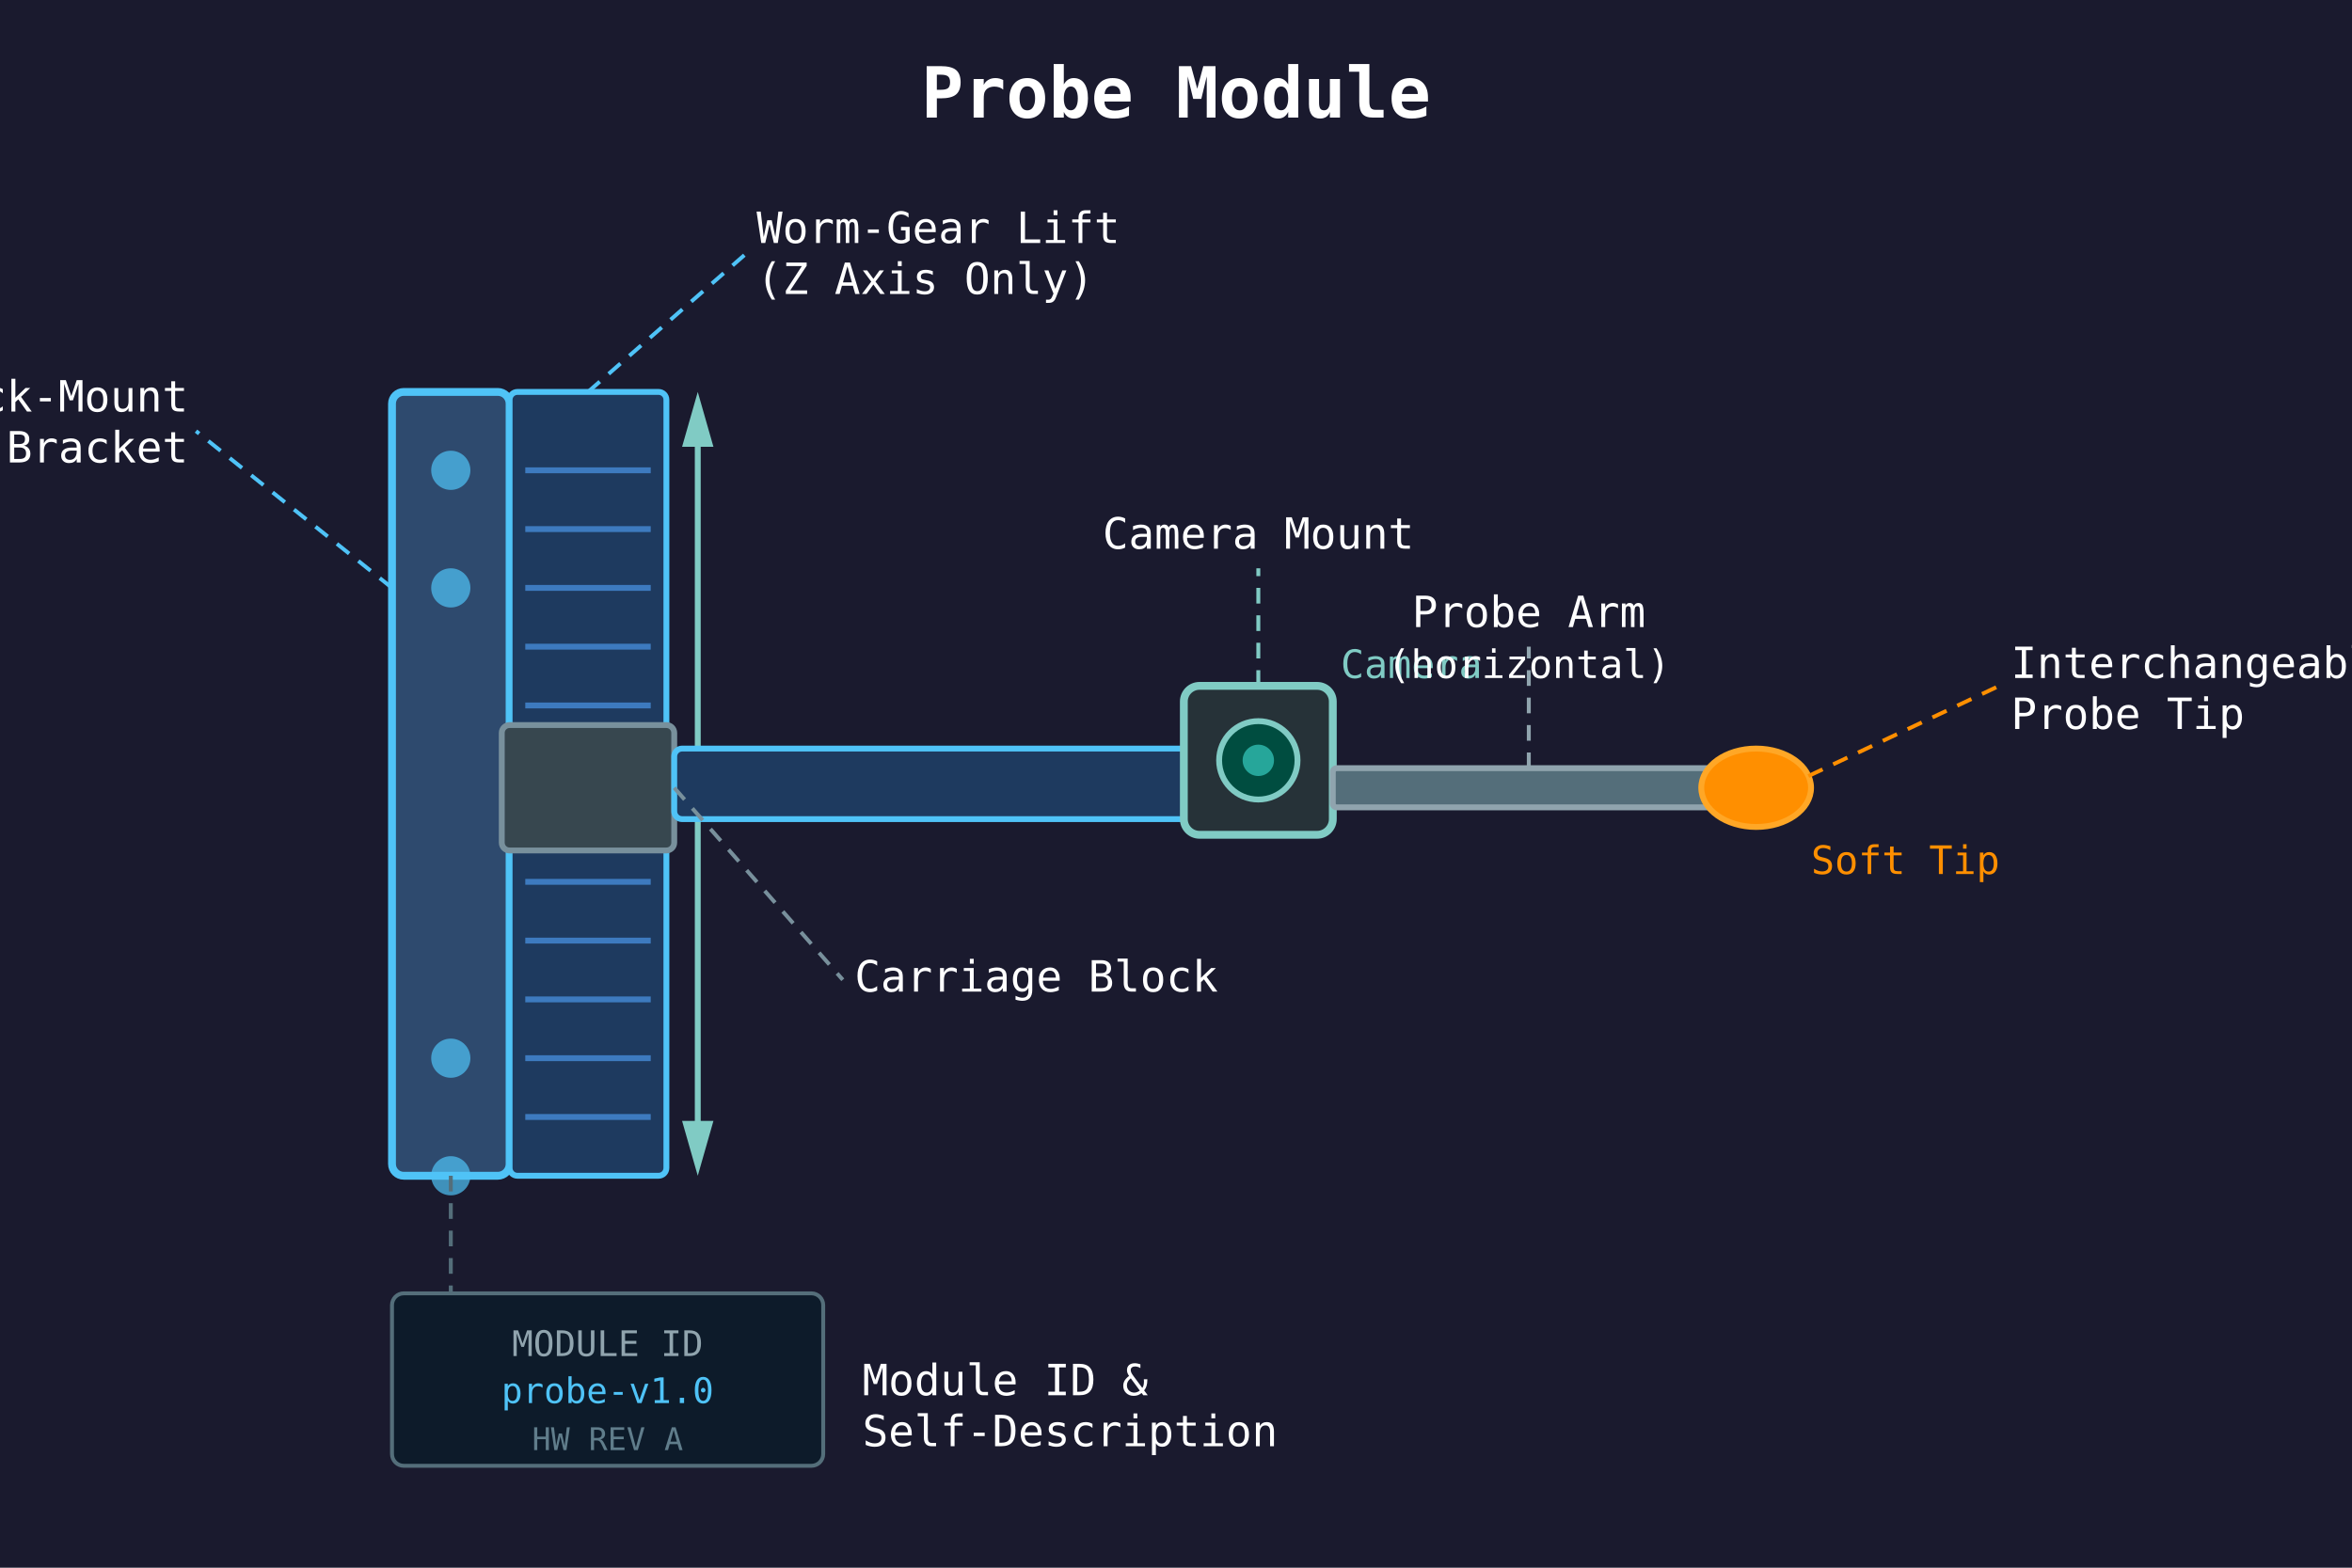
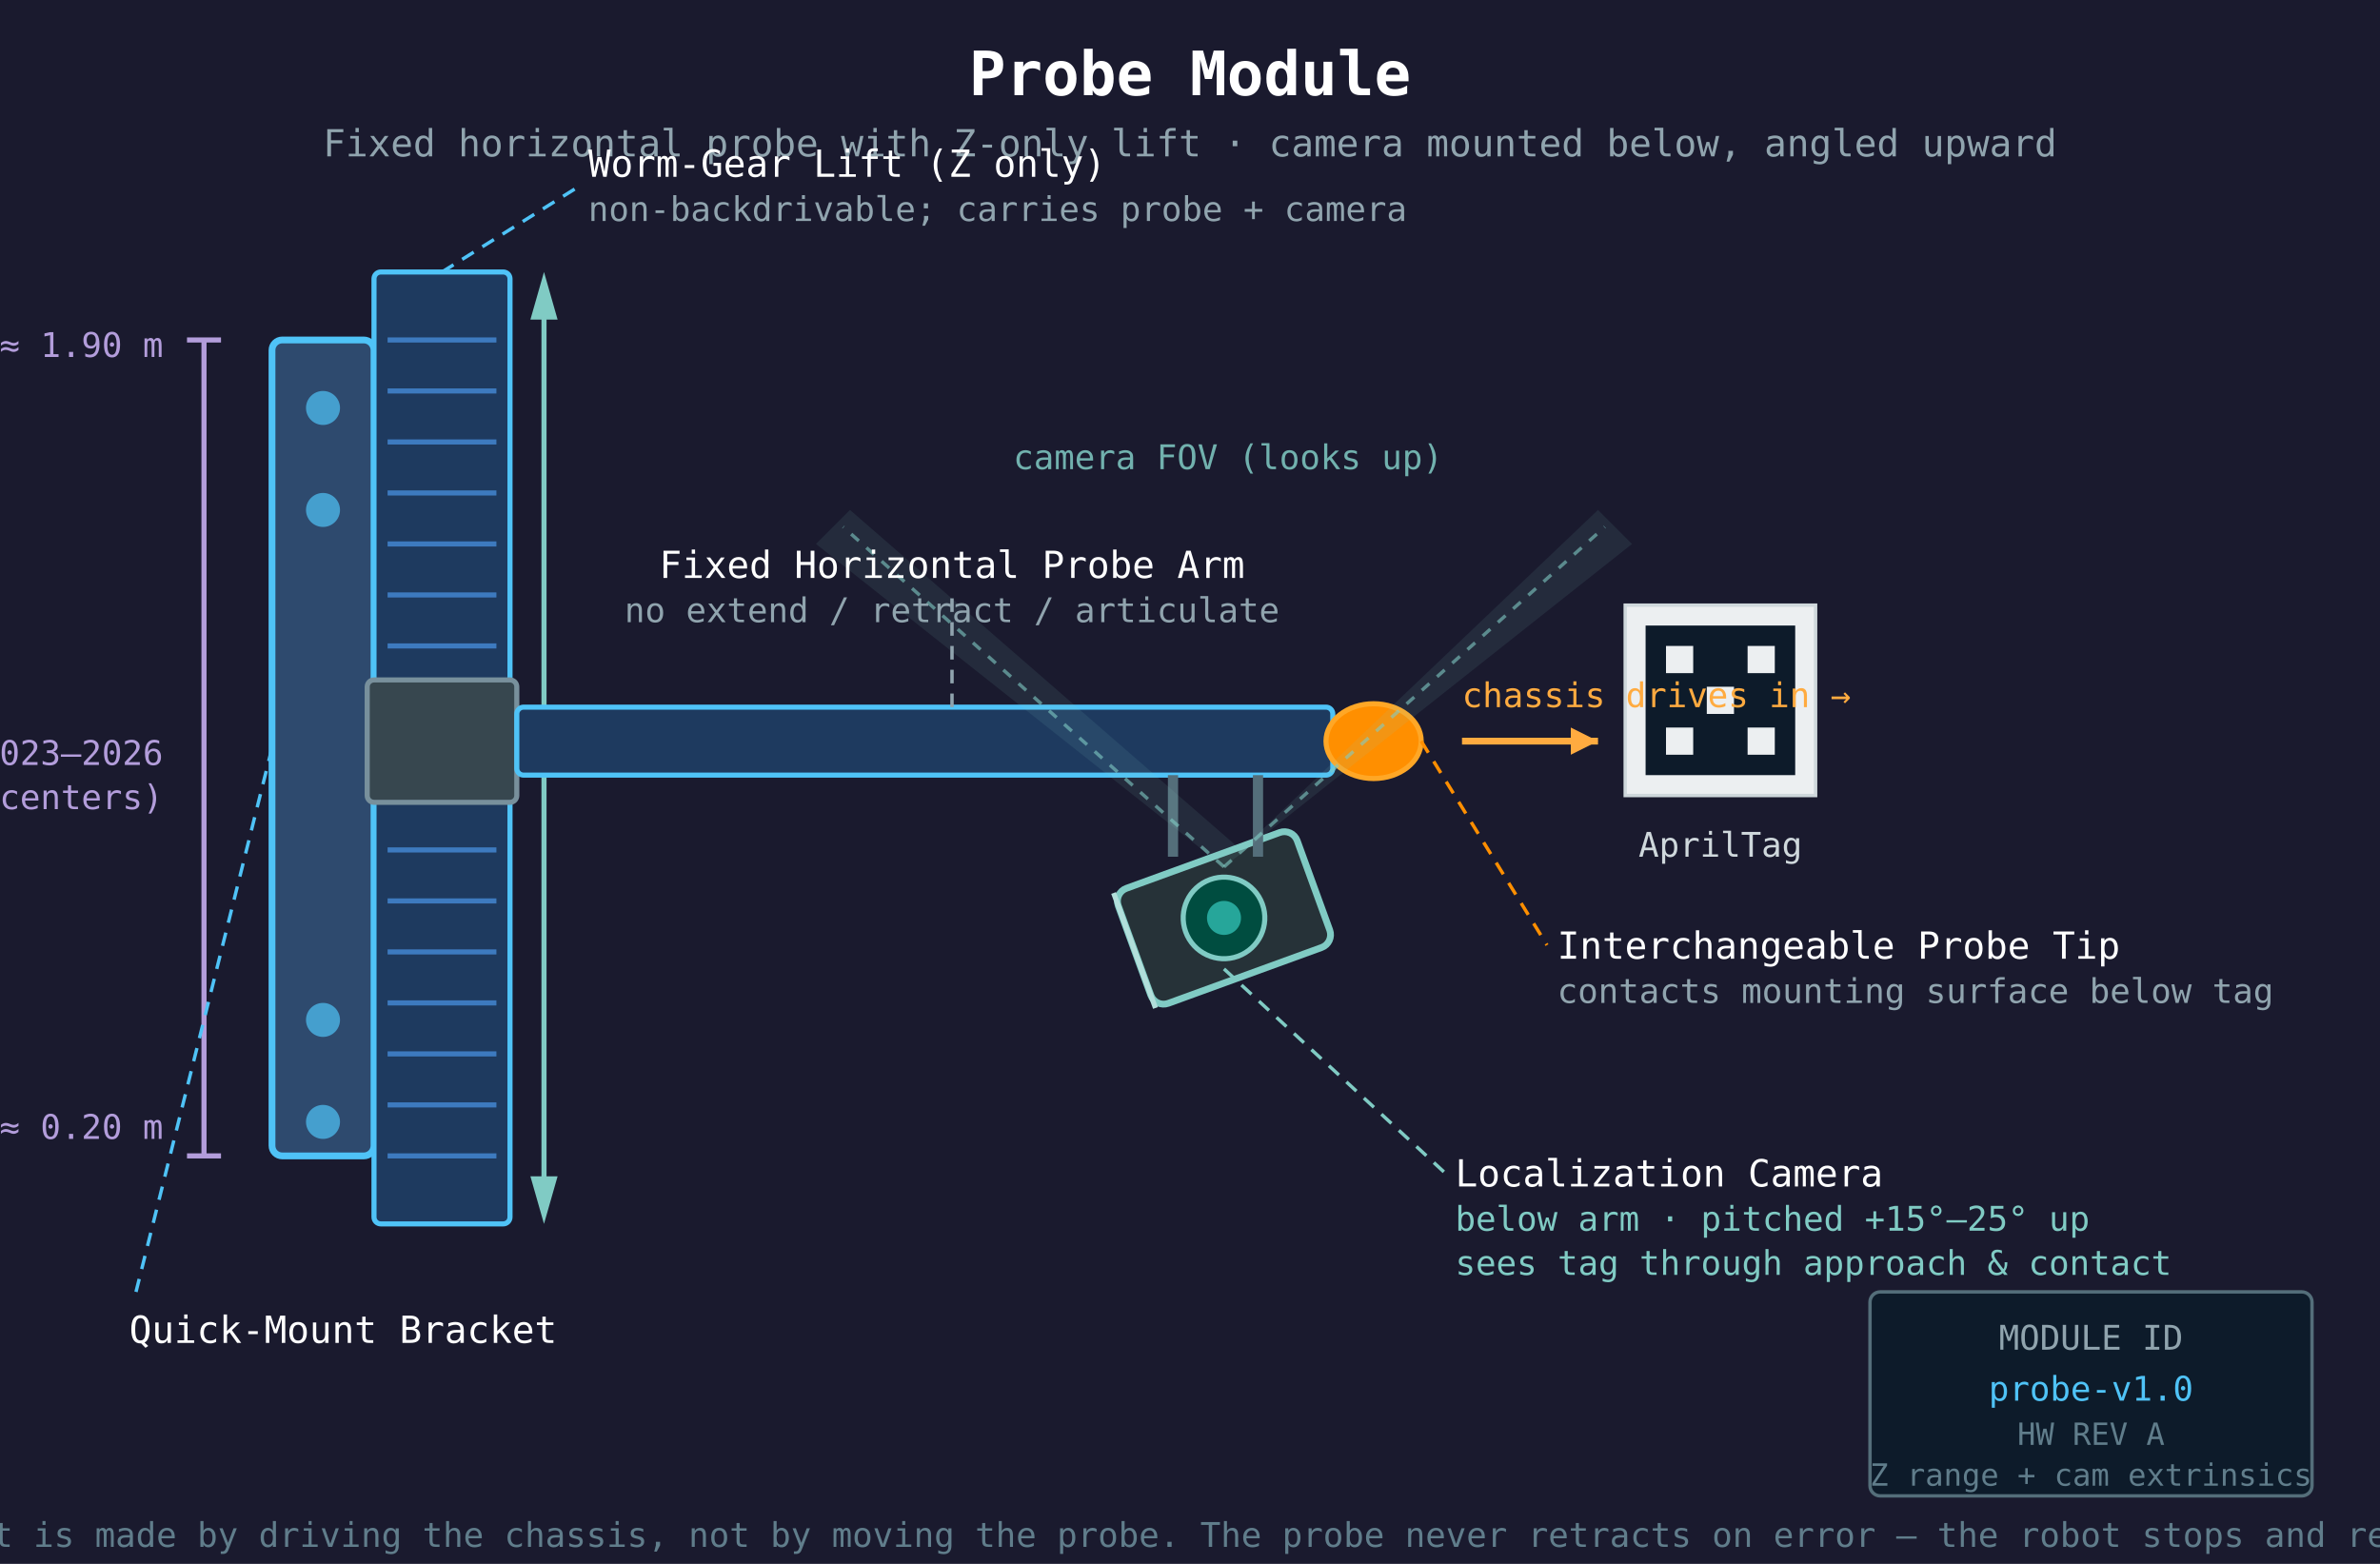
- <svg xmlns="http://www.w3.org/2000/svg" viewBox="0 0 600 400" font-family="monospace, sans-serif">
-   <rect width="600" height="400" fill="#1a1a2e" />
-   <text x="300" y="30" text-anchor="middle" fill="white" font-size="18" font-weight="bold">Probe Module</text>
-   <rect x="100" y="100" width="30" height="200" fill="#2e4a6e" stroke="#4fc3f7" stroke-width="2" rx="3" />
-   <circle cx="115" cy="120" r="5" fill="#4fc3f7" opacity="0.7" />
-   <circle cx="115" cy="150" r="5" fill="#4fc3f7" opacity="0.7" />
-   <circle cx="115" cy="270" r="5" fill="#4fc3f7" opacity="0.7" />
-   <circle cx="115" cy="300" r="5" fill="#4fc3f7" opacity="0.7" />
-   <rect x="130" y="100" width="40" height="200" fill="#1e3a5f" stroke="#4fc3f7" stroke-width="1.5" rx="2" />
-   <line x1="134" y1="120" x2="166" y2="120" stroke="#3d7abf" stroke-width="1.5" />
-   <line x1="134" y1="135" x2="166" y2="135" stroke="#3d7abf" stroke-width="1.5" />
-   <line x1="134" y1="150" x2="166" y2="150" stroke="#3d7abf" stroke-width="1.5" />
-   <line x1="134" y1="165" x2="166" y2="165" stroke="#3d7abf" stroke-width="1.5" />
-   <line x1="134" y1="180" x2="166" y2="180" stroke="#3d7abf" stroke-width="1.5" />
-   <line x1="134" y1="195" x2="166" y2="195" stroke="#3d7abf" stroke-width="1.5" />
-   <line x1="134" y1="210" x2="166" y2="210" stroke="#3d7abf" stroke-width="1.5" />
-   <line x1="134" y1="225" x2="166" y2="225" stroke="#3d7abf" stroke-width="1.5" />
-   <line x1="134" y1="240" x2="166" y2="240" stroke="#3d7abf" stroke-width="1.5" />
-   <line x1="134" y1="255" x2="166" y2="255" stroke="#3d7abf" stroke-width="1.5" />
-   <line x1="134" y1="270" x2="166" y2="270" stroke="#3d7abf" stroke-width="1.5" />
-   <line x1="134" y1="285" x2="166" y2="285" stroke="#3d7abf" stroke-width="1.5" />
-   <line x1="178" y1="110" x2="178" y2="290" stroke="#80cbc4" stroke-width="1.5" />
-   <polygon points="178,100 174,114 182,114" fill="#80cbc4" />
-   <polygon points="178,300 174,286 182,286" fill="#80cbc4" />
-   <text x="185" y="205" fill="#80cbc4" font-size="10">Z</text>
-   <rect x="128" y="185" width="44" height="32" fill="#37474f" stroke="#78909c" stroke-width="1.5" rx="2" />
-   <rect x="172" y="191" width="160" height="18" fill="#1e3a5f" stroke="#4fc3f7" stroke-width="1.5" rx="2" />
-   <rect x="302" y="175" width="38" height="38" fill="#263238" stroke="#80cbc4" stroke-width="2" rx="4" />
-   <circle cx="321" cy="194" r="10" fill="#004d40" stroke="#80cbc4" stroke-width="1.5" />
-   <circle cx="321" cy="194" r="4" fill="#26a69a" />
-   <text x="342" y="173" fill="#80cbc4" font-size="10">Camera</text>
-   <rect x="340" y="196" width="100" height="10" fill="#546e7a" stroke="#90a4ae" stroke-width="1.5" rx="1" />
-   <ellipse cx="448" cy="201" rx="14" ry="10" fill="#ff8f00" stroke="#ffa726" stroke-width="1.5" />
-   <text x="462" y="223" fill="#ff8f00" font-size="10">Soft Tip</text>
-   <line x1="100" y1="150" x2="50" y2="110" stroke="#4fc3f7" stroke-width="1" stroke-dasharray="4,3" />
-   <text x="48" y="105" text-anchor="end" fill="white" font-size="11">Quick-Mount</text>
-   <text x="48" y="118" text-anchor="end" fill="white" font-size="11">Bracket</text>
-   <line x1="150" y1="100" x2="190" y2="65" stroke="#4fc3f7" stroke-width="1" stroke-dasharray="4,3" />
-   <text x="193" y="62" fill="white" font-size="11">Worm-Gear Lift</text>
-   <text x="193" y="75" fill="white" font-size="11">(Z Axis Only)</text>
-   <line x1="172" y1="201" x2="215" y2="250" stroke="#78909c" stroke-width="1" stroke-dasharray="4,3" />
-   <text x="218" y="253" fill="white" font-size="11">Carriage Block</text>
-   <line x1="321" y1="175" x2="321" y2="145" stroke="#80cbc4" stroke-width="1" stroke-dasharray="4,3" />
-   <text x="321" y="140" text-anchor="middle" fill="white" font-size="11">Camera Mount</text>
-   <line x1="390" y1="196" x2="390" y2="165" stroke="#90a4ae" stroke-width="1" stroke-dasharray="4,3" />
-   <text x="390" y="160" text-anchor="middle" fill="white" font-size="11">Probe Arm</text>
-   <text x="390" y="173" text-anchor="middle" fill="white" font-size="10">(horizontal)</text>
-   <line x1="455" y1="201" x2="510" y2="175" stroke="#ff8f00" stroke-width="1" stroke-dasharray="4,3" />
-   <text x="513" y="173" fill="white" font-size="11">Interchangeable</text>
-   <text x="513" y="186" fill="white" font-size="11">Probe Tip</text>
-   <rect x="100" y="330" width="110" height="44" fill="#0d1b2a" stroke="#546e7a" stroke-width="1" rx="3" />
-   <text x="155" y="346" text-anchor="middle" fill="#90a4ae" font-size="9">MODULE ID</text>
-   <text x="155" y="358" text-anchor="middle" fill="#4fc3f7" font-size="9">probe-v1.0</text>
-   <text x="155" y="370" text-anchor="middle" fill="#607d8b" font-size="8">HW REV A</text>
-   <line x1="115" y1="300" x2="115" y2="330" stroke="#546e7a" stroke-width="1" stroke-dasharray="4,3" />
-   <text x="220" y="356" fill="white" font-size="11">Module ID &amp;</text>
-   <text x="220" y="369" fill="white" font-size="11">Self-Description</text>
+ <svg xmlns="http://www.w3.org/2000/svg" viewBox="0 0 700 460" font-family="monospace, sans-serif">
+   <rect width="700" height="460" fill="#1a1a2e" />
+   <text x="350" y="28" text-anchor="middle" fill="white" font-size="18" font-weight="bold">Probe Module</text>
+   <text x="350" y="46" text-anchor="middle" fill="#90a4ae" font-size="11">Fixed horizontal probe with Z-only lift · camera mounted below, angled upward</text>
+   <rect x="80" y="100" width="30" height="240" fill="#2e4a6e" stroke="#4fc3f7" stroke-width="2" rx="3" />
+   <circle cx="95" cy="120" r="5" fill="#4fc3f7" opacity="0.7" />
+   <circle cx="95" cy="150" r="5" fill="#4fc3f7" opacity="0.7" />
+   <circle cx="95" cy="300" r="5" fill="#4fc3f7" opacity="0.7" />
+   <circle cx="95" cy="330" r="5" fill="#4fc3f7" opacity="0.7" />
+   <rect x="110" y="80" width="40" height="280" fill="#1e3a5f" stroke="#4fc3f7" stroke-width="1.5" rx="2" />
+   <g stroke="#3d7abf" stroke-width="1.5">
+     <line x1="114" y1="100" x2="146" y2="100" />
+     <line x1="114" y1="115" x2="146" y2="115" />
+     <line x1="114" y1="130" x2="146" y2="130" />
+     <line x1="114" y1="145" x2="146" y2="145" />
+     <line x1="114" y1="160" x2="146" y2="160" />
+     <line x1="114" y1="175" x2="146" y2="175" />
+     <line x1="114" y1="190" x2="146" y2="190" />
+     <line x1="114" y1="205" x2="146" y2="205" />
+     <line x1="114" y1="220" x2="146" y2="220" />
+     <line x1="114" y1="235" x2="146" y2="235" />
+     <line x1="114" y1="250" x2="146" y2="250" />
+     <line x1="114" y1="265" x2="146" y2="265" />
+     <line x1="114" y1="280" x2="146" y2="280" />
+     <line x1="114" y1="295" x2="146" y2="295" />
+     <line x1="114" y1="310" x2="146" y2="310" />
+     <line x1="114" y1="325" x2="146" y2="325" />
+     <line x1="114" y1="340" x2="146" y2="340" />
+   </g>
+   <line x1="160" y1="90" x2="160" y2="350" stroke="#80cbc4" stroke-width="1.5" />
+   <polygon points="160,80 156,94 164,94" fill="#80cbc4" />
+   <polygon points="160,360 156,346 164,346" fill="#80cbc4" />
+   <text x="167" y="220" fill="#80cbc4" font-size="11">Z</text>
+   <rect x="108" y="200" width="44" height="36" fill="#37474f" stroke="#78909c" stroke-width="1.5" rx="2" />
+   <rect x="152" y="208" width="240" height="20" fill="#1e3a5f" stroke="#4fc3f7" stroke-width="1.5" rx="2" />
+   <ellipse cx="404" cy="218" rx="14" ry="11" fill="#ff8f00" stroke="#ffa726" stroke-width="1.5" />
+   <g transform="rotate(-20 360 270)">
+     <rect x="332" y="252" width="56" height="36" fill="#263238" stroke="#80cbc4" stroke-width="2" rx="4" />
+     <circle cx="360" cy="270" r="12" fill="#004d40" stroke="#80cbc4" stroke-width="1.5" />
+     <circle cx="360" cy="270" r="5" fill="#26a69a" />
+     <line x1="332" y1="252" x2="332" y2="288" stroke="#b2dfdb" stroke-width="1.5" />
+   </g>
+   <line x1="370" y1="228" x2="370" y2="252" stroke="#546e7a" stroke-width="3" />
+   <line x1="345" y1="228" x2="345" y2="252" stroke="#546e7a" stroke-width="3" />
+   <polygon points="360,255 240,160 250,150 365,250" fill="#80cbc4" opacity="0.10" />
+   <polygon points="360,255 480,160 470,150 365,250" fill="#80cbc4" opacity="0.10" />
+   <line x1="360" y1="255" x2="248" y2="155" stroke="#80cbc4" stroke-width="1" stroke-dasharray="3,3" opacity="0.6" />
+   <line x1="360" y1="255" x2="472" y2="155" stroke="#80cbc4" stroke-width="1" stroke-dasharray="3,3" opacity="0.6" />
+   <text x="298" y="138" fill="#80cbc4" font-size="10" opacity="0.85">camera FOV (looks up)</text>
+   <g>
+     <rect x="478" y="178" width="56" height="56" fill="#eceff1" stroke="#cfd8dc" stroke-width="1" />
+     <rect x="484" y="184" width="44" height="44" fill="#0d1b2a" />
+     <rect x="490" y="190" width="8" height="8" fill="#eceff1" />
+     <rect x="514" y="190" width="8" height="8" fill="#eceff1" />
+     <rect x="502" y="202" width="8" height="8" fill="#eceff1" />
+     <rect x="490" y="214" width="8" height="8" fill="#eceff1" />
+     <rect x="514" y="214" width="8" height="8" fill="#eceff1" />
+     <text x="506" y="252" text-anchor="middle" fill="#cfd8dc" font-size="10">AprilTag</text>
+   </g>
+   <line x1="430" y1="218" x2="470" y2="218" stroke="#ffab40" stroke-width="2" />
+   <polygon points="470,218 462,214 462,222" fill="#ffab40" />
+   <text x="430" y="208" fill="#ffab40" font-size="10">chassis drives in →</text>
+   <g stroke="#b39ddb" stroke-width="1.5" fill="none">
+     <line x1="60" y1="100" x2="60" y2="340" />
+     <line x1="55" y1="100" x2="65" y2="100" />
+     <line x1="55" y1="340" x2="65" y2="340" />
+   </g>
+   <text x="48" y="105" text-anchor="end" fill="#b39ddb" font-size="10">Z max ≈ 1.90 m</text>
+   <text x="48" y="335" text-anchor="end" fill="#b39ddb" font-size="10">Z min ≈ 0.20 m</text>
+   <text x="48" y="225" text-anchor="end" fill="#b39ddb" font-size="10">(covers 2023–2026</text>
+   <text x="48" y="238" text-anchor="end" fill="#b39ddb" font-size="10">FRC tag centers)</text>
+   <line x1="80" y1="220" x2="40" y2="380" stroke="#4fc3f7" stroke-width="1" stroke-dasharray="4,3" />
+   <text x="38" y="395" text-anchor="start" fill="white" font-size="11">Quick-Mount Bracket</text>
+   <line x1="130" y1="80" x2="170" y2="55" stroke="#4fc3f7" stroke-width="1" stroke-dasharray="4,3" />
+   <text x="173" y="52" fill="white" font-size="11">Worm-Gear Lift (Z only)</text>
+   <text x="173" y="65" fill="#90a4ae" font-size="10">non-backdrivable; carries probe + camera</text>
+   <line x1="280" y1="208" x2="280" y2="175" stroke="#90a4ae" stroke-width="1" stroke-dasharray="4,3" />
+   <text x="280" y="170" text-anchor="middle" fill="white" font-size="11">Fixed Horizontal Probe Arm</text>
+   <text x="280" y="183" text-anchor="middle" fill="#90a4ae" font-size="10">no extend / retract / articulate</text>
+   <line x1="418" y1="218" x2="455" y2="278" stroke="#ff8f00" stroke-width="1" stroke-dasharray="4,3" />
+   <text x="458" y="282" fill="white" font-size="11">Interchangeable Probe Tip</text>
+   <text x="458" y="295" fill="#90a4ae" font-size="10">contacts mounting surface below tag</text>
+   <line x1="360" y1="285" x2="425" y2="345" stroke="#80cbc4" stroke-width="1" stroke-dasharray="4,3" />
+   <text x="428" y="349" fill="white" font-size="11">Localization Camera</text>
+   <text x="428" y="362" fill="#80cbc4" font-size="10">below arm · pitched +15°–25° up</text>
+   <text x="428" y="375" fill="#80cbc4" font-size="10">sees tag through approach &amp; contact</text>
+   <rect x="550" y="380" width="130" height="60" fill="#0d1b2a" stroke="#546e7a" stroke-width="1" rx="3" />
+   <text x="615" y="397" text-anchor="middle" fill="#90a4ae" font-size="10">MODULE ID</text>
+   <text x="615" y="412" text-anchor="middle" fill="#4fc3f7" font-size="10">probe-v1.0</text>
+   <text x="615" y="425" text-anchor="middle" fill="#607d8b" font-size="9">HW REV A</text>
+   <text x="615" y="437" text-anchor="middle" fill="#607d8b" font-size="9">Z range + cam extrinsics</text>
+   <text x="350" y="455" text-anchor="middle" fill="#607d8b" font-size="10">Contact is made by driving the chassis, not by moving the probe. The probe never retracts on error — the robot stops and reports.</text>
</svg>
